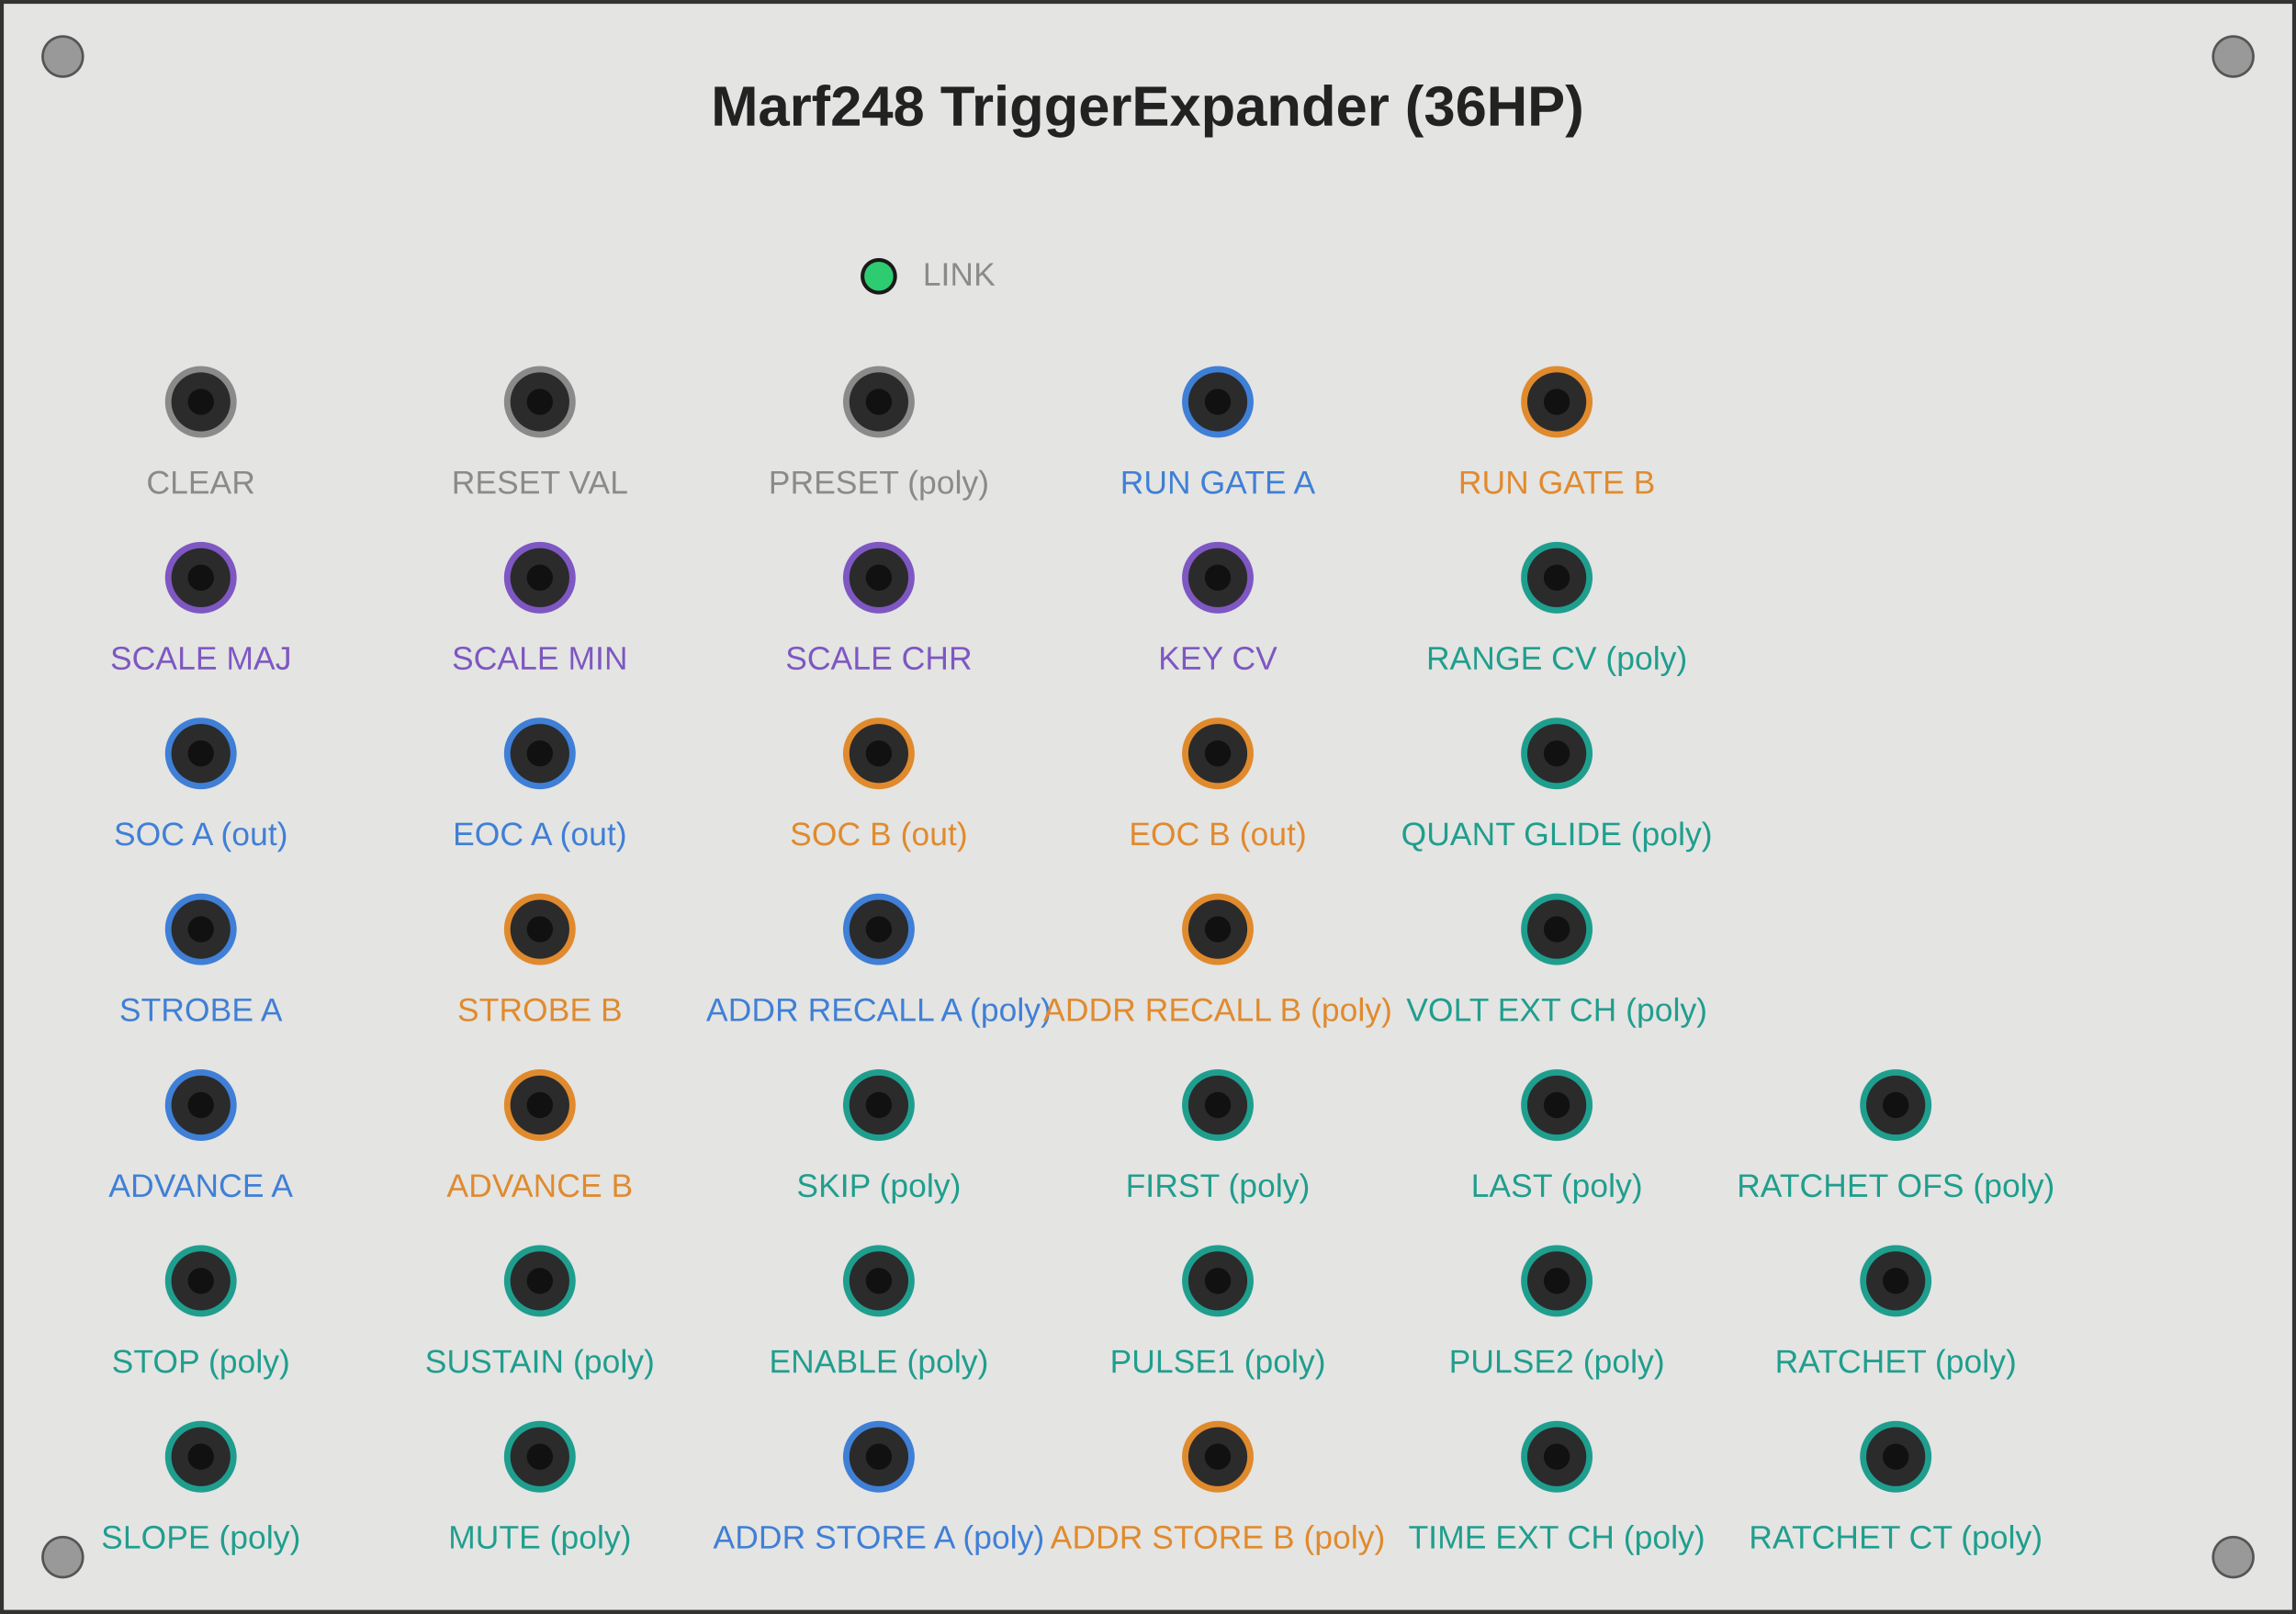
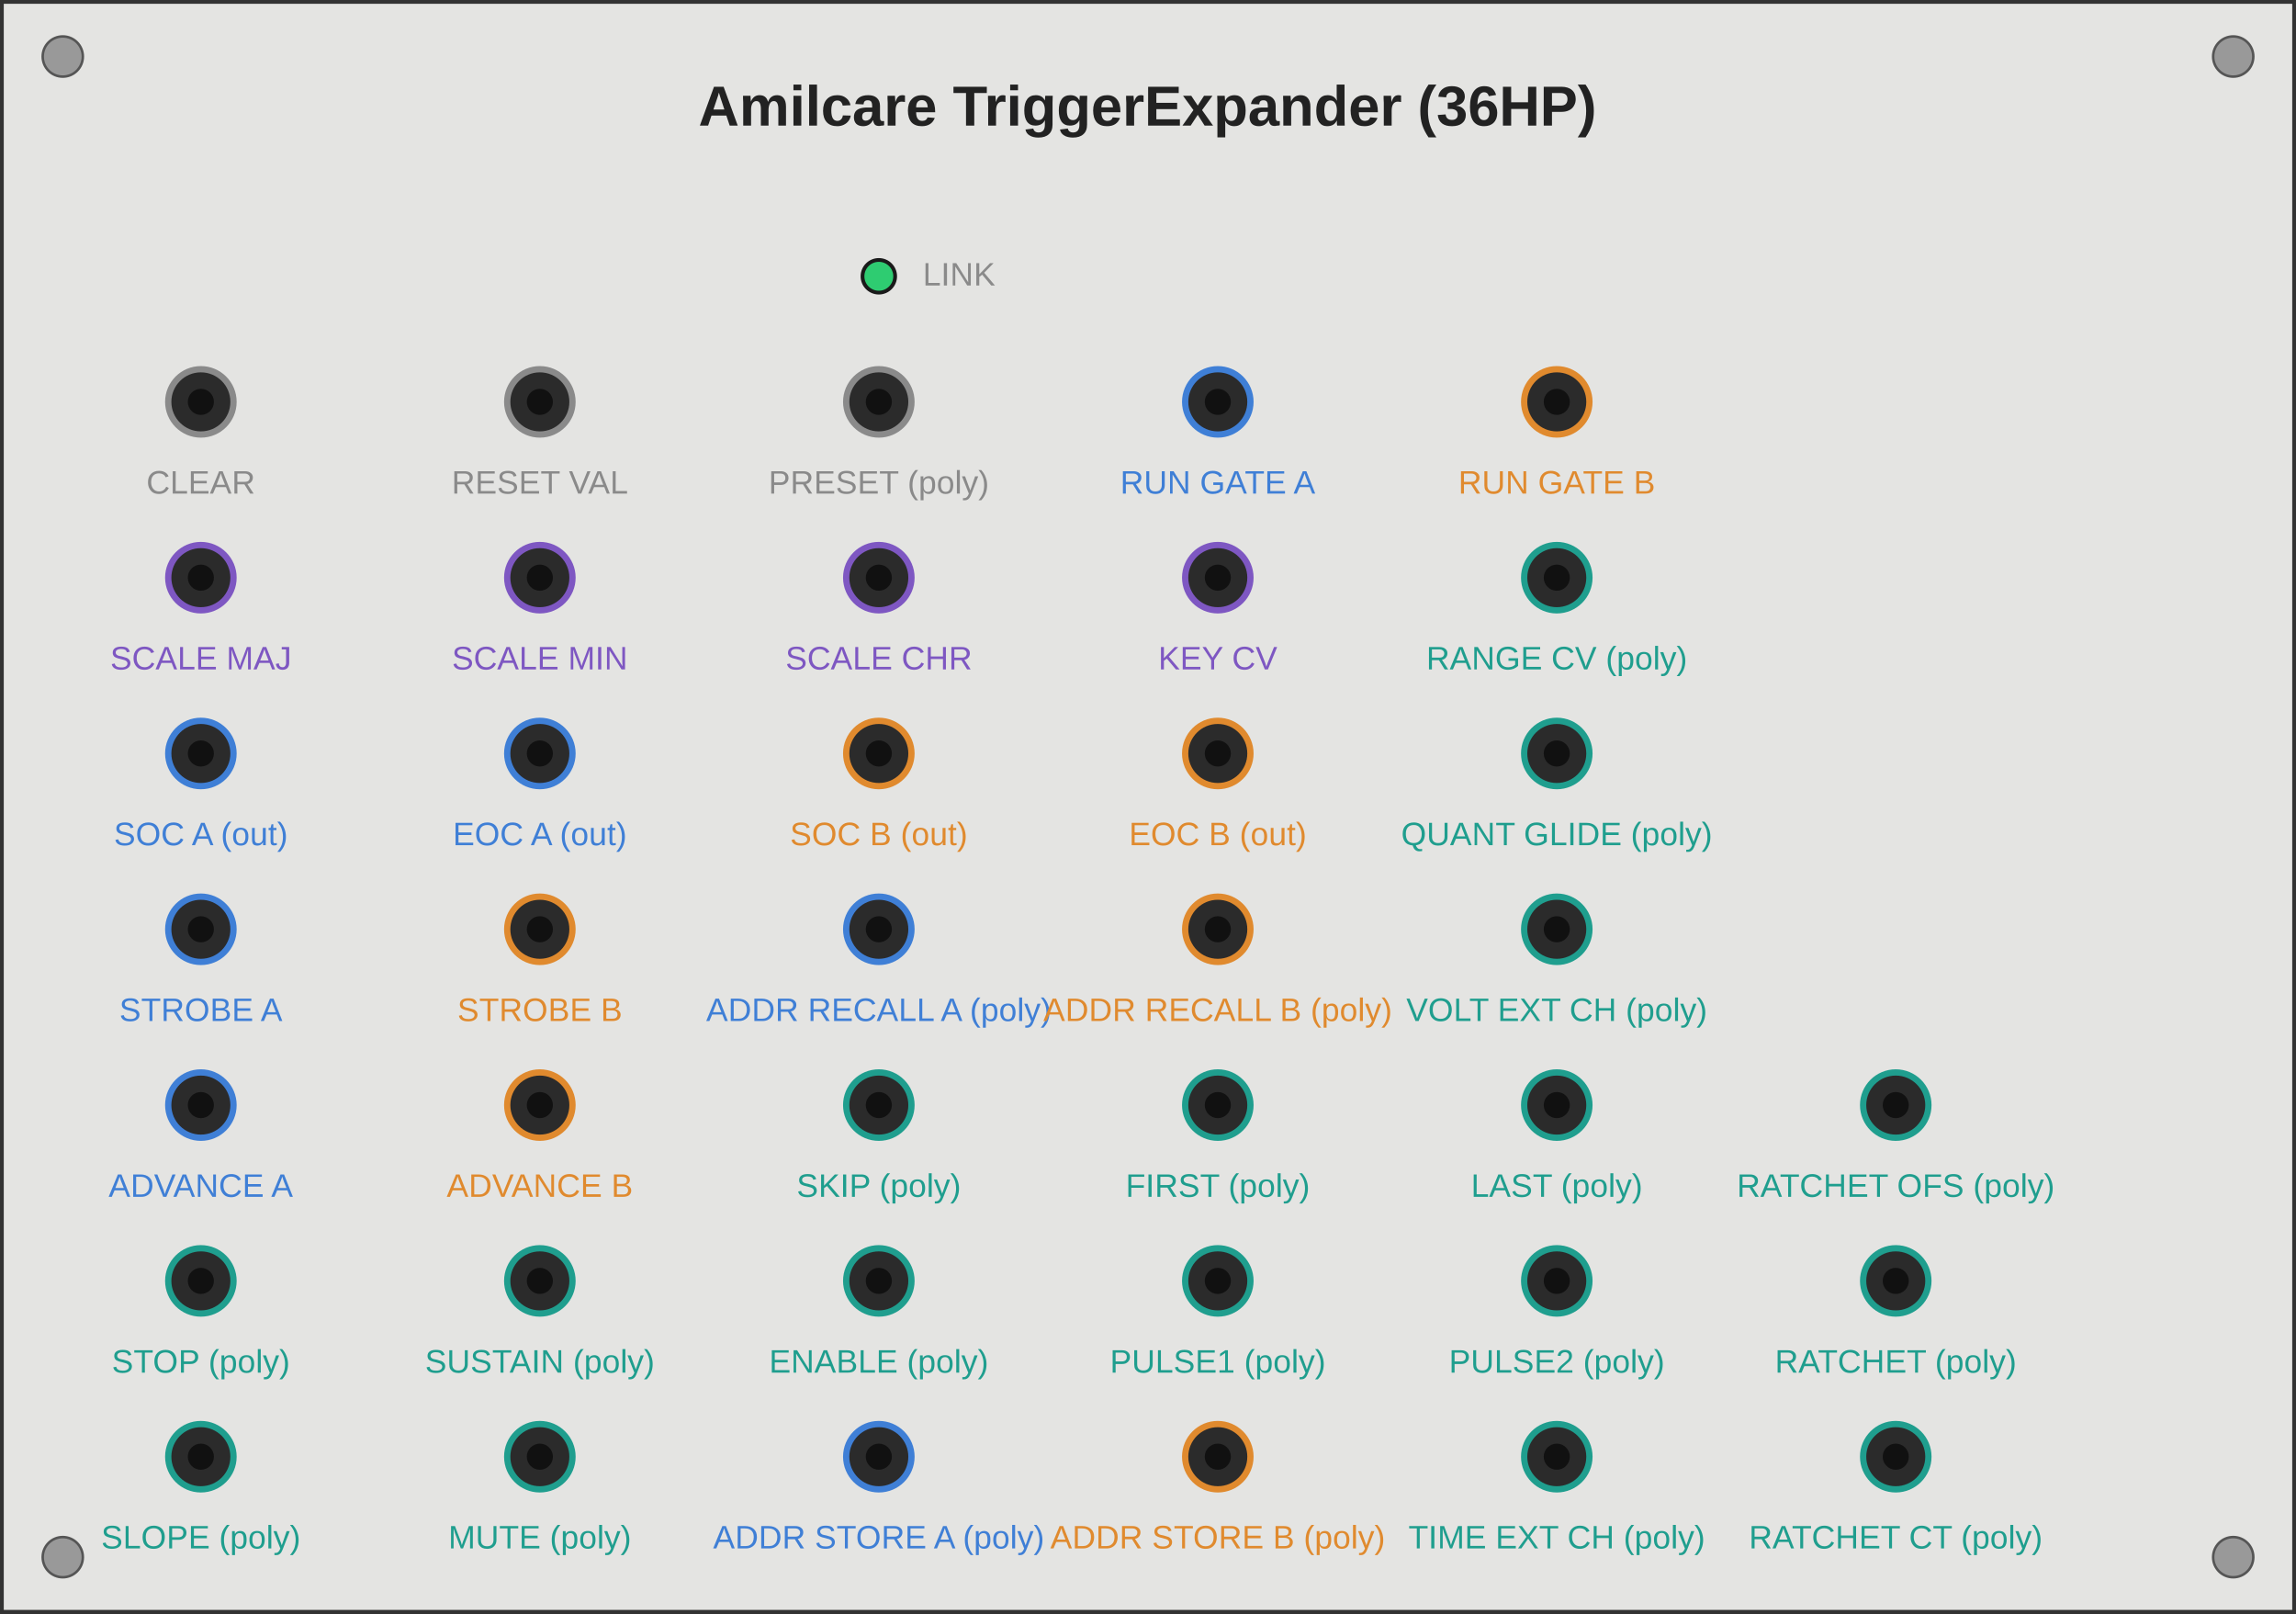
- <svg xmlns="http://www.w3.org/2000/svg" viewBox="0 0 182.88 128.5" width="731.5" height="514.0" font-family="Arial, Helvetica, sans-serif">
-   <rect x="0" y="0" width="182.88" height="128.5" fill="#e4e4e2" stroke="#333333" stroke-width="0.6" />
-   <text x="91.4" y="10" font-size="4.5" fill="#222" text-anchor="middle" font-weight="bold">Marf248 TriggerExpander (36HP)</text>
-   <circle cx="5" cy="4.5" r="1.6" fill="#999" stroke="#555" stroke-width="0.2" />
-   <circle cx="177.88" cy="4.5" r="1.6" fill="#999" stroke="#555" stroke-width="0.2" />
-   <circle cx="5" cy="124.0" r="1.6" fill="#999" stroke="#555" stroke-width="0.2" />
-   <circle cx="177.88" cy="124.0" r="1.6" fill="#999" stroke="#555" stroke-width="0.2" />
-   <circle cx="70" cy="22" r="1.3" fill="#2ecc71" stroke="#1a1a1a" stroke-width="0.3" />
-   <text x="73.5" y="22" font-size="2.6" fill="#8a8a8a" text-anchor="start" dominant-baseline="middle">LINK</text>
-   <circle cx="16" cy="32" r="2.6" fill="#2b2b2b" stroke="#8a8a8a" stroke-width="0.5" />
-   <circle cx="16" cy="32" r="1.04" fill="#111" />
-   <text x="16" y="37.5" font-size="2.6" fill="#8a8a8a" text-anchor="middle" dominant-baseline="hanging">CLEAR</text>
-   <circle cx="43" cy="32" r="2.6" fill="#2b2b2b" stroke="#8a8a8a" stroke-width="0.5" />
-   <circle cx="43" cy="32" r="1.04" fill="#111" />
-   <text x="43" y="37.5" font-size="2.6" fill="#8a8a8a" text-anchor="middle" dominant-baseline="hanging">RESET VAL</text>
-   <circle cx="70" cy="32" r="2.6" fill="#2b2b2b" stroke="#8a8a8a" stroke-width="0.5" />
-   <circle cx="70" cy="32" r="1.04" fill="#111" />
-   <text x="70" y="37.5" font-size="2.6" fill="#8a8a8a" text-anchor="middle" dominant-baseline="hanging">PRESET (poly)</text>
-   <circle cx="97" cy="32" r="2.6" fill="#2b2b2b" stroke="#3f7fd6" stroke-width="0.5" />
-   <circle cx="97" cy="32" r="1.04" fill="#111" />
-   <text x="97" y="37.5" font-size="2.6" fill="#3f7fd6" text-anchor="middle" dominant-baseline="hanging">RUN GATE A</text>
-   <circle cx="124" cy="32" r="2.6" fill="#2b2b2b" stroke="#e08a2e" stroke-width="0.5" />
-   <circle cx="124" cy="32" r="1.04" fill="#111" />
-   <text x="124" y="37.5" font-size="2.6" fill="#e08a2e" text-anchor="middle" dominant-baseline="hanging">RUN GATE B</text>
-   <circle cx="16" cy="46" r="2.6" fill="#2b2b2b" stroke="#7e57c2" stroke-width="0.5" />
-   <circle cx="16" cy="46" r="1.04" fill="#111" />
-   <text x="16" y="51.5" font-size="2.6" fill="#7e57c2" text-anchor="middle" dominant-baseline="hanging">SCALE MAJ</text>
-   <circle cx="43" cy="46" r="2.6" fill="#2b2b2b" stroke="#7e57c2" stroke-width="0.5" />
-   <circle cx="43" cy="46" r="1.04" fill="#111" />
-   <text x="43" y="51.5" font-size="2.6" fill="#7e57c2" text-anchor="middle" dominant-baseline="hanging">SCALE MIN</text>
-   <circle cx="70" cy="46" r="2.6" fill="#2b2b2b" stroke="#7e57c2" stroke-width="0.5" />
-   <circle cx="70" cy="46" r="1.04" fill="#111" />
-   <text x="70" y="51.5" font-size="2.6" fill="#7e57c2" text-anchor="middle" dominant-baseline="hanging">SCALE CHR</text>
-   <circle cx="97" cy="46" r="2.6" fill="#2b2b2b" stroke="#7e57c2" stroke-width="0.5" />
-   <circle cx="97" cy="46" r="1.04" fill="#111" />
-   <text x="97" y="51.5" font-size="2.6" fill="#7e57c2" text-anchor="middle" dominant-baseline="hanging">KEY CV</text>
-   <circle cx="124" cy="46" r="2.6" fill="#2b2b2b" stroke="#1f9e8e" stroke-width="0.5" />
-   <circle cx="124" cy="46" r="1.04" fill="#111" />
-   <text x="124" y="51.5" font-size="2.6" fill="#1f9e8e" text-anchor="middle" dominant-baseline="hanging">RANGE CV (poly)</text>
-   <circle cx="16" cy="60" r="2.6" fill="#2b2b2b" stroke="#3f7fd6" stroke-width="0.5" />
-   <circle cx="16" cy="60" r="1.04" fill="#111" />
-   <text x="16" y="65.5" font-size="2.6" fill="#3f7fd6" text-anchor="middle" dominant-baseline="hanging">SOC A (out)</text>
-   <circle cx="43" cy="60" r="2.6" fill="#2b2b2b" stroke="#3f7fd6" stroke-width="0.5" />
-   <circle cx="43" cy="60" r="1.04" fill="#111" />
-   <text x="43" y="65.5" font-size="2.6" fill="#3f7fd6" text-anchor="middle" dominant-baseline="hanging">EOC A (out)</text>
-   <circle cx="70" cy="60" r="2.6" fill="#2b2b2b" stroke="#e08a2e" stroke-width="0.5" />
-   <circle cx="70" cy="60" r="1.04" fill="#111" />
-   <text x="70" y="65.5" font-size="2.6" fill="#e08a2e" text-anchor="middle" dominant-baseline="hanging">SOC B (out)</text>
-   <circle cx="97" cy="60" r="2.6" fill="#2b2b2b" stroke="#e08a2e" stroke-width="0.5" />
-   <circle cx="97" cy="60" r="1.04" fill="#111" />
-   <text x="97" y="65.5" font-size="2.6" fill="#e08a2e" text-anchor="middle" dominant-baseline="hanging">EOC B (out)</text>
-   <circle cx="124" cy="60" r="2.6" fill="#2b2b2b" stroke="#1f9e8e" stroke-width="0.5" />
-   <circle cx="124" cy="60" r="1.04" fill="#111" />
-   <text x="124" y="65.5" font-size="2.6" fill="#1f9e8e" text-anchor="middle" dominant-baseline="hanging">QUANT GLIDE (poly)</text>
-   <circle cx="16" cy="74" r="2.6" fill="#2b2b2b" stroke="#3f7fd6" stroke-width="0.5" />
-   <circle cx="16" cy="74" r="1.04" fill="#111" />
-   <text x="16" y="79.5" font-size="2.6" fill="#3f7fd6" text-anchor="middle" dominant-baseline="hanging">STROBE A</text>
-   <circle cx="43" cy="74" r="2.6" fill="#2b2b2b" stroke="#e08a2e" stroke-width="0.5" />
-   <circle cx="43" cy="74" r="1.04" fill="#111" />
-   <text x="43" y="79.5" font-size="2.6" fill="#e08a2e" text-anchor="middle" dominant-baseline="hanging">STROBE B</text>
-   <circle cx="70" cy="74" r="2.6" fill="#2b2b2b" stroke="#3f7fd6" stroke-width="0.5" />
-   <circle cx="70" cy="74" r="1.04" fill="#111" />
-   <text x="70" y="79.5" font-size="2.6" fill="#3f7fd6" text-anchor="middle" dominant-baseline="hanging">ADDR RECALL A (poly)</text>
-   <circle cx="97" cy="74" r="2.6" fill="#2b2b2b" stroke="#e08a2e" stroke-width="0.5" />
-   <circle cx="97" cy="74" r="1.04" fill="#111" />
-   <text x="97" y="79.5" font-size="2.6" fill="#e08a2e" text-anchor="middle" dominant-baseline="hanging">ADDR RECALL B (poly)</text>
-   <circle cx="124" cy="74" r="2.6" fill="#2b2b2b" stroke="#1f9e8e" stroke-width="0.5" />
-   <circle cx="124" cy="74" r="1.04" fill="#111" />
-   <text x="124" y="79.5" font-size="2.6" fill="#1f9e8e" text-anchor="middle" dominant-baseline="hanging">VOLT EXT CH (poly)</text>
-   <circle cx="16" cy="88" r="2.6" fill="#2b2b2b" stroke="#3f7fd6" stroke-width="0.5" />
-   <circle cx="16" cy="88" r="1.04" fill="#111" />
-   <text x="16" y="93.5" font-size="2.6" fill="#3f7fd6" text-anchor="middle" dominant-baseline="hanging">ADVANCE A</text>
-   <circle cx="43" cy="88" r="2.6" fill="#2b2b2b" stroke="#e08a2e" stroke-width="0.5" />
-   <circle cx="43" cy="88" r="1.04" fill="#111" />
-   <text x="43" y="93.5" font-size="2.6" fill="#e08a2e" text-anchor="middle" dominant-baseline="hanging">ADVANCE B</text>
-   <circle cx="70" cy="88" r="2.6" fill="#2b2b2b" stroke="#1f9e8e" stroke-width="0.5" />
-   <circle cx="70" cy="88" r="1.04" fill="#111" />
-   <text x="70" y="93.5" font-size="2.6" fill="#1f9e8e" text-anchor="middle" dominant-baseline="hanging">SKIP (poly)</text>
-   <circle cx="97" cy="88" r="2.6" fill="#2b2b2b" stroke="#1f9e8e" stroke-width="0.5" />
-   <circle cx="97" cy="88" r="1.04" fill="#111" />
-   <text x="97" y="93.5" font-size="2.6" fill="#1f9e8e" text-anchor="middle" dominant-baseline="hanging">FIRST (poly)</text>
-   <circle cx="124" cy="88" r="2.6" fill="#2b2b2b" stroke="#1f9e8e" stroke-width="0.5" />
-   <circle cx="124" cy="88" r="1.04" fill="#111" />
-   <text x="124" y="93.5" font-size="2.6" fill="#1f9e8e" text-anchor="middle" dominant-baseline="hanging">LAST (poly)</text>
-   <circle cx="151" cy="88" r="2.6" fill="#2b2b2b" stroke="#1f9e8e" stroke-width="0.5" />
-   <circle cx="151" cy="88" r="1.04" fill="#111" />
-   <text x="151" y="93.5" font-size="2.6" fill="#1f9e8e" text-anchor="middle" dominant-baseline="hanging">RATCHET OFS (poly)</text>
-   <circle cx="16" cy="102" r="2.6" fill="#2b2b2b" stroke="#1f9e8e" stroke-width="0.5" />
-   <circle cx="16" cy="102" r="1.04" fill="#111" />
-   <text x="16" y="107.5" font-size="2.6" fill="#1f9e8e" text-anchor="middle" dominant-baseline="hanging">STOP (poly)</text>
-   <circle cx="43" cy="102" r="2.6" fill="#2b2b2b" stroke="#1f9e8e" stroke-width="0.5" />
-   <circle cx="43" cy="102" r="1.04" fill="#111" />
-   <text x="43" y="107.5" font-size="2.6" fill="#1f9e8e" text-anchor="middle" dominant-baseline="hanging">SUSTAIN (poly)</text>
-   <circle cx="70" cy="102" r="2.6" fill="#2b2b2b" stroke="#1f9e8e" stroke-width="0.5" />
-   <circle cx="70" cy="102" r="1.04" fill="#111" />
-   <text x="70" y="107.5" font-size="2.6" fill="#1f9e8e" text-anchor="middle" dominant-baseline="hanging">ENABLE (poly)</text>
-   <circle cx="97" cy="102" r="2.6" fill="#2b2b2b" stroke="#1f9e8e" stroke-width="0.5" />
-   <circle cx="97" cy="102" r="1.04" fill="#111" />
-   <text x="97" y="107.5" font-size="2.6" fill="#1f9e8e" text-anchor="middle" dominant-baseline="hanging">PULSE1 (poly)</text>
-   <circle cx="124" cy="102" r="2.6" fill="#2b2b2b" stroke="#1f9e8e" stroke-width="0.5" />
-   <circle cx="124" cy="102" r="1.04" fill="#111" />
-   <text x="124" y="107.5" font-size="2.6" fill="#1f9e8e" text-anchor="middle" dominant-baseline="hanging">PULSE2 (poly)</text>
-   <circle cx="151" cy="102" r="2.6" fill="#2b2b2b" stroke="#1f9e8e" stroke-width="0.5" />
-   <circle cx="151" cy="102" r="1.04" fill="#111" />
-   <text x="151" y="107.5" font-size="2.6" fill="#1f9e8e" text-anchor="middle" dominant-baseline="hanging">RATCHET (poly)</text>
-   <circle cx="16" cy="116" r="2.6" fill="#2b2b2b" stroke="#1f9e8e" stroke-width="0.5" />
-   <circle cx="16" cy="116" r="1.04" fill="#111" />
-   <text x="16" y="121.5" font-size="2.6" fill="#1f9e8e" text-anchor="middle" dominant-baseline="hanging">SLOPE (poly)</text>
-   <circle cx="43" cy="116" r="2.6" fill="#2b2b2b" stroke="#1f9e8e" stroke-width="0.5" />
-   <circle cx="43" cy="116" r="1.04" fill="#111" />
-   <text x="43" y="121.5" font-size="2.6" fill="#1f9e8e" text-anchor="middle" dominant-baseline="hanging">MUTE (poly)</text>
-   <circle cx="70" cy="116" r="2.6" fill="#2b2b2b" stroke="#3f7fd6" stroke-width="0.5" />
-   <circle cx="70" cy="116" r="1.04" fill="#111" />
-   <text x="70" y="121.5" font-size="2.6" fill="#3f7fd6" text-anchor="middle" dominant-baseline="hanging">ADDR STORE A (poly)</text>
-   <circle cx="97" cy="116" r="2.6" fill="#2b2b2b" stroke="#e08a2e" stroke-width="0.5" />
-   <circle cx="97" cy="116" r="1.04" fill="#111" />
-   <text x="97" y="121.5" font-size="2.6" fill="#e08a2e" text-anchor="middle" dominant-baseline="hanging">ADDR STORE B (poly)</text>
-   <circle cx="124" cy="116" r="2.6" fill="#2b2b2b" stroke="#1f9e8e" stroke-width="0.5" />
-   <circle cx="124" cy="116" r="1.04" fill="#111" />
-   <text x="124" y="121.5" font-size="2.6" fill="#1f9e8e" text-anchor="middle" dominant-baseline="hanging">TIME EXT CH (poly)</text>
-   <circle cx="151" cy="116" r="2.6" fill="#2b2b2b" stroke="#1f9e8e" stroke-width="0.5" />
-   <circle cx="151" cy="116" r="1.04" fill="#111" />
-   <text x="151" y="121.5" font-size="2.6" fill="#1f9e8e" text-anchor="middle" dominant-baseline="hanging">RATCHET CT (poly)</text>
+ <svg xmlns="http://www.w3.org/2000/svg" viewBox="0 0 182.88 128.5" width="731.5" height="514.0" font-family="Arial, Helvetica, sans-serif" version="1.1" id="svg81">
+   <defs id="defs81" />
+   <rect x="0" y="0" width="182.88" height="128.5" fill="#e4e4e2" stroke="#333333" stroke-width="0.6" id="rect1" />
+   <text x="91.4" y="10" font-size="4.5px" fill="#222222" text-anchor="middle" font-weight="bold" id="text1">Amilcare TriggerExpander (36HP)</text>
+   <circle cx="5" cy="4.5" r="1.6" fill="#999" stroke="#555" stroke-width="0.2" id="circle1" />
+   <circle cx="177.88" cy="4.5" r="1.6" fill="#999" stroke="#555" stroke-width="0.2" id="circle2" />
+   <circle cx="5" cy="124.0" r="1.6" fill="#999" stroke="#555" stroke-width="0.2" id="circle3" />
+   <circle cx="177.88" cy="124.0" r="1.6" fill="#999" stroke="#555" stroke-width="0.2" id="circle4" />
+   <circle cx="70" cy="22" r="1.3" fill="#2ecc71" stroke="#1a1a1a" stroke-width="0.3" id="circle5" />
+   <text x="73.5" y="22" font-size="2.6" fill="#8a8a8a" text-anchor="start" dominant-baseline="middle" id="text5">LINK</text>
+   <circle cx="16" cy="32" r="2.6" fill="#2b2b2b" stroke="#8a8a8a" stroke-width="0.5" id="circle6" />
+   <circle cx="16" cy="32" r="1.04" fill="#111" id="circle7" />
+   <text x="16" y="37.5" font-size="2.6" fill="#8a8a8a" text-anchor="middle" dominant-baseline="hanging" id="text7">CLEAR</text>
+   <circle cx="43" cy="32" r="2.6" fill="#2b2b2b" stroke="#8a8a8a" stroke-width="0.5" id="circle8" />
+   <circle cx="43" cy="32" r="1.04" fill="#111" id="circle9" />
+   <text x="43" y="37.5" font-size="2.6" fill="#8a8a8a" text-anchor="middle" dominant-baseline="hanging" id="text9">RESET VAL</text>
+   <circle cx="70" cy="32" r="2.6" fill="#2b2b2b" stroke="#8a8a8a" stroke-width="0.5" id="circle10" />
+   <circle cx="70" cy="32" r="1.04" fill="#111" id="circle11" />
+   <text x="70" y="37.5" font-size="2.6" fill="#8a8a8a" text-anchor="middle" dominant-baseline="hanging" id="text11">PRESET (poly)</text>
+   <circle cx="97" cy="32" r="2.6" fill="#2b2b2b" stroke="#3f7fd6" stroke-width="0.5" id="circle12" />
+   <circle cx="97" cy="32" r="1.04" fill="#111" id="circle13" />
+   <text x="97" y="37.5" font-size="2.6" fill="#3f7fd6" text-anchor="middle" dominant-baseline="hanging" id="text13">RUN GATE A</text>
+   <circle cx="124" cy="32" r="2.6" fill="#2b2b2b" stroke="#e08a2e" stroke-width="0.5" id="circle14" />
+   <circle cx="124" cy="32" r="1.04" fill="#111" id="circle15" />
+   <text x="124" y="37.5" font-size="2.6" fill="#e08a2e" text-anchor="middle" dominant-baseline="hanging" id="text15">RUN GATE B</text>
+   <circle cx="16" cy="46" r="2.6" fill="#2b2b2b" stroke="#7e57c2" stroke-width="0.5" id="circle16" />
+   <circle cx="16" cy="46" r="1.04" fill="#111" id="circle17" />
+   <text x="16" y="51.5" font-size="2.6" fill="#7e57c2" text-anchor="middle" dominant-baseline="hanging" id="text17">SCALE MAJ</text>
+   <circle cx="43" cy="46" r="2.6" fill="#2b2b2b" stroke="#7e57c2" stroke-width="0.5" id="circle18" />
+   <circle cx="43" cy="46" r="1.04" fill="#111" id="circle19" />
+   <text x="43" y="51.5" font-size="2.6" fill="#7e57c2" text-anchor="middle" dominant-baseline="hanging" id="text19">SCALE MIN</text>
+   <circle cx="70" cy="46" r="2.6" fill="#2b2b2b" stroke="#7e57c2" stroke-width="0.5" id="circle20" />
+   <circle cx="70" cy="46" r="1.04" fill="#111" id="circle21" />
+   <text x="70" y="51.5" font-size="2.6" fill="#7e57c2" text-anchor="middle" dominant-baseline="hanging" id="text21">SCALE CHR</text>
+   <circle cx="97" cy="46" r="2.6" fill="#2b2b2b" stroke="#7e57c2" stroke-width="0.5" id="circle22" />
+   <circle cx="97" cy="46" r="1.04" fill="#111" id="circle23" />
+   <text x="97" y="51.5" font-size="2.6" fill="#7e57c2" text-anchor="middle" dominant-baseline="hanging" id="text23">KEY CV</text>
+   <circle cx="124" cy="46" r="2.6" fill="#2b2b2b" stroke="#1f9e8e" stroke-width="0.5" id="circle24" />
+   <circle cx="124" cy="46" r="1.04" fill="#111" id="circle25" />
+   <text x="124" y="51.5" font-size="2.6" fill="#1f9e8e" text-anchor="middle" dominant-baseline="hanging" id="text25">RANGE CV (poly)</text>
+   <circle cx="16" cy="60" r="2.6" fill="#2b2b2b" stroke="#3f7fd6" stroke-width="0.5" id="circle26" />
+   <circle cx="16" cy="60" r="1.04" fill="#111" id="circle27" />
+   <text x="16" y="65.5" font-size="2.6" fill="#3f7fd6" text-anchor="middle" dominant-baseline="hanging" id="text27">SOC A (out)</text>
+   <circle cx="43" cy="60" r="2.6" fill="#2b2b2b" stroke="#3f7fd6" stroke-width="0.5" id="circle28" />
+   <circle cx="43" cy="60" r="1.04" fill="#111" id="circle29" />
+   <text x="43" y="65.5" font-size="2.6" fill="#3f7fd6" text-anchor="middle" dominant-baseline="hanging" id="text29">EOC A (out)</text>
+   <circle cx="70" cy="60" r="2.6" fill="#2b2b2b" stroke="#e08a2e" stroke-width="0.5" id="circle30" />
+   <circle cx="70" cy="60" r="1.04" fill="#111" id="circle31" />
+   <text x="70" y="65.5" font-size="2.6" fill="#e08a2e" text-anchor="middle" dominant-baseline="hanging" id="text31">SOC B (out)</text>
+   <circle cx="97" cy="60" r="2.6" fill="#2b2b2b" stroke="#e08a2e" stroke-width="0.5" id="circle32" />
+   <circle cx="97" cy="60" r="1.04" fill="#111" id="circle33" />
+   <text x="97" y="65.5" font-size="2.6" fill="#e08a2e" text-anchor="middle" dominant-baseline="hanging" id="text33">EOC B (out)</text>
+   <circle cx="124" cy="60" r="2.6" fill="#2b2b2b" stroke="#1f9e8e" stroke-width="0.5" id="circle34" />
+   <circle cx="124" cy="60" r="1.04" fill="#111" id="circle35" />
+   <text x="124" y="65.5" font-size="2.6" fill="#1f9e8e" text-anchor="middle" dominant-baseline="hanging" id="text35">QUANT GLIDE (poly)</text>
+   <circle cx="16" cy="74" r="2.6" fill="#2b2b2b" stroke="#3f7fd6" stroke-width="0.5" id="circle36" />
+   <circle cx="16" cy="74" r="1.04" fill="#111" id="circle37" />
+   <text x="16" y="79.5" font-size="2.6" fill="#3f7fd6" text-anchor="middle" dominant-baseline="hanging" id="text37">STROBE A</text>
+   <circle cx="43" cy="74" r="2.6" fill="#2b2b2b" stroke="#e08a2e" stroke-width="0.5" id="circle38" />
+   <circle cx="43" cy="74" r="1.04" fill="#111" id="circle39" />
+   <text x="43" y="79.5" font-size="2.6" fill="#e08a2e" text-anchor="middle" dominant-baseline="hanging" id="text39">STROBE B</text>
+   <circle cx="70" cy="74" r="2.6" fill="#2b2b2b" stroke="#3f7fd6" stroke-width="0.5" id="circle40" />
+   <circle cx="70" cy="74" r="1.04" fill="#111" id="circle41" />
+   <text x="70" y="79.5" font-size="2.6" fill="#3f7fd6" text-anchor="middle" dominant-baseline="hanging" id="text41">ADDR RECALL A (poly)</text>
+   <circle cx="97" cy="74" r="2.6" fill="#2b2b2b" stroke="#e08a2e" stroke-width="0.5" id="circle42" />
+   <circle cx="97" cy="74" r="1.04" fill="#111" id="circle43" />
+   <text x="97" y="79.5" font-size="2.6" fill="#e08a2e" text-anchor="middle" dominant-baseline="hanging" id="text43">ADDR RECALL B (poly)</text>
+   <circle cx="124" cy="74" r="2.6" fill="#2b2b2b" stroke="#1f9e8e" stroke-width="0.5" id="circle44" />
+   <circle cx="124" cy="74" r="1.04" fill="#111" id="circle45" />
+   <text x="124" y="79.5" font-size="2.6" fill="#1f9e8e" text-anchor="middle" dominant-baseline="hanging" id="text45">VOLT EXT CH (poly)</text>
+   <circle cx="16" cy="88" r="2.6" fill="#2b2b2b" stroke="#3f7fd6" stroke-width="0.5" id="circle46" />
+   <circle cx="16" cy="88" r="1.04" fill="#111" id="circle47" />
+   <text x="16" y="93.5" font-size="2.6" fill="#3f7fd6" text-anchor="middle" dominant-baseline="hanging" id="text47">ADVANCE A</text>
+   <circle cx="43" cy="88" r="2.6" fill="#2b2b2b" stroke="#e08a2e" stroke-width="0.5" id="circle48" />
+   <circle cx="43" cy="88" r="1.04" fill="#111" id="circle49" />
+   <text x="43" y="93.5" font-size="2.6" fill="#e08a2e" text-anchor="middle" dominant-baseline="hanging" id="text49">ADVANCE B</text>
+   <circle cx="70" cy="88" r="2.6" fill="#2b2b2b" stroke="#1f9e8e" stroke-width="0.5" id="circle50" />
+   <circle cx="70" cy="88" r="1.04" fill="#111" id="circle51" />
+   <text x="70" y="93.5" font-size="2.6" fill="#1f9e8e" text-anchor="middle" dominant-baseline="hanging" id="text51">SKIP (poly)</text>
+   <circle cx="97" cy="88" r="2.6" fill="#2b2b2b" stroke="#1f9e8e" stroke-width="0.5" id="circle52" />
+   <circle cx="97" cy="88" r="1.04" fill="#111" id="circle53" />
+   <text x="97" y="93.5" font-size="2.6" fill="#1f9e8e" text-anchor="middle" dominant-baseline="hanging" id="text53">FIRST (poly)</text>
+   <circle cx="124" cy="88" r="2.6" fill="#2b2b2b" stroke="#1f9e8e" stroke-width="0.5" id="circle54" />
+   <circle cx="124" cy="88" r="1.04" fill="#111" id="circle55" />
+   <text x="124" y="93.5" font-size="2.6" fill="#1f9e8e" text-anchor="middle" dominant-baseline="hanging" id="text55">LAST (poly)</text>
+   <circle cx="151" cy="88" r="2.6" fill="#2b2b2b" stroke="#1f9e8e" stroke-width="0.5" id="circle56" />
+   <circle cx="151" cy="88" r="1.04" fill="#111" id="circle57" />
+   <text x="151" y="93.5" font-size="2.6" fill="#1f9e8e" text-anchor="middle" dominant-baseline="hanging" id="text57">RATCHET OFS (poly)</text>
+   <circle cx="16" cy="102" r="2.6" fill="#2b2b2b" stroke="#1f9e8e" stroke-width="0.5" id="circle58" />
+   <circle cx="16" cy="102" r="1.04" fill="#111" id="circle59" />
+   <text x="16" y="107.5" font-size="2.6" fill="#1f9e8e" text-anchor="middle" dominant-baseline="hanging" id="text59">STOP (poly)</text>
+   <circle cx="43" cy="102" r="2.6" fill="#2b2b2b" stroke="#1f9e8e" stroke-width="0.5" id="circle60" />
+   <circle cx="43" cy="102" r="1.04" fill="#111" id="circle61" />
+   <text x="43" y="107.5" font-size="2.6" fill="#1f9e8e" text-anchor="middle" dominant-baseline="hanging" id="text61">SUSTAIN (poly)</text>
+   <circle cx="70" cy="102" r="2.6" fill="#2b2b2b" stroke="#1f9e8e" stroke-width="0.5" id="circle62" />
+   <circle cx="70" cy="102" r="1.04" fill="#111" id="circle63" />
+   <text x="70" y="107.5" font-size="2.6" fill="#1f9e8e" text-anchor="middle" dominant-baseline="hanging" id="text63">ENABLE (poly)</text>
+   <circle cx="97" cy="102" r="2.6" fill="#2b2b2b" stroke="#1f9e8e" stroke-width="0.5" id="circle64" />
+   <circle cx="97" cy="102" r="1.04" fill="#111" id="circle65" />
+   <text x="97" y="107.5" font-size="2.6" fill="#1f9e8e" text-anchor="middle" dominant-baseline="hanging" id="text65">PULSE1 (poly)</text>
+   <circle cx="124" cy="102" r="2.6" fill="#2b2b2b" stroke="#1f9e8e" stroke-width="0.5" id="circle66" />
+   <circle cx="124" cy="102" r="1.04" fill="#111" id="circle67" />
+   <text x="124" y="107.5" font-size="2.6" fill="#1f9e8e" text-anchor="middle" dominant-baseline="hanging" id="text67">PULSE2 (poly)</text>
+   <circle cx="151" cy="102" r="2.6" fill="#2b2b2b" stroke="#1f9e8e" stroke-width="0.5" id="circle68" />
+   <circle cx="151" cy="102" r="1.04" fill="#111" id="circle69" />
+   <text x="151" y="107.5" font-size="2.6" fill="#1f9e8e" text-anchor="middle" dominant-baseline="hanging" id="text69">RATCHET (poly)</text>
+   <circle cx="16" cy="116" r="2.6" fill="#2b2b2b" stroke="#1f9e8e" stroke-width="0.5" id="circle70" />
+   <circle cx="16" cy="116" r="1.04" fill="#111" id="circle71" />
+   <text x="16" y="121.5" font-size="2.6" fill="#1f9e8e" text-anchor="middle" dominant-baseline="hanging" id="text71">SLOPE (poly)</text>
+   <circle cx="43" cy="116" r="2.6" fill="#2b2b2b" stroke="#1f9e8e" stroke-width="0.5" id="circle72" />
+   <circle cx="43" cy="116" r="1.04" fill="#111" id="circle73" />
+   <text x="43" y="121.5" font-size="2.6" fill="#1f9e8e" text-anchor="middle" dominant-baseline="hanging" id="text73">MUTE (poly)</text>
+   <circle cx="70" cy="116" r="2.6" fill="#2b2b2b" stroke="#3f7fd6" stroke-width="0.5" id="circle74" />
+   <circle cx="70" cy="116" r="1.04" fill="#111" id="circle75" />
+   <text x="70" y="121.5" font-size="2.6" fill="#3f7fd6" text-anchor="middle" dominant-baseline="hanging" id="text75">ADDR STORE A (poly)</text>
+   <circle cx="97" cy="116" r="2.6" fill="#2b2b2b" stroke="#e08a2e" stroke-width="0.5" id="circle76" />
+   <circle cx="97" cy="116" r="1.04" fill="#111" id="circle77" />
+   <text x="97" y="121.5" font-size="2.6" fill="#e08a2e" text-anchor="middle" dominant-baseline="hanging" id="text77">ADDR STORE B (poly)</text>
+   <circle cx="124" cy="116" r="2.6" fill="#2b2b2b" stroke="#1f9e8e" stroke-width="0.5" id="circle78" />
+   <circle cx="124" cy="116" r="1.04" fill="#111" id="circle79" />
+   <text x="124" y="121.5" font-size="2.6" fill="#1f9e8e" text-anchor="middle" dominant-baseline="hanging" id="text79">TIME EXT CH (poly)</text>
+   <circle cx="151" cy="116" r="2.6" fill="#2b2b2b" stroke="#1f9e8e" stroke-width="0.5" id="circle80" />
+   <circle cx="151" cy="116" r="1.04" fill="#111" id="circle81" />
+   <text x="151" y="121.5" font-size="2.6" fill="#1f9e8e" text-anchor="middle" dominant-baseline="hanging" id="text81">RATCHET CT (poly)</text>
</svg>
